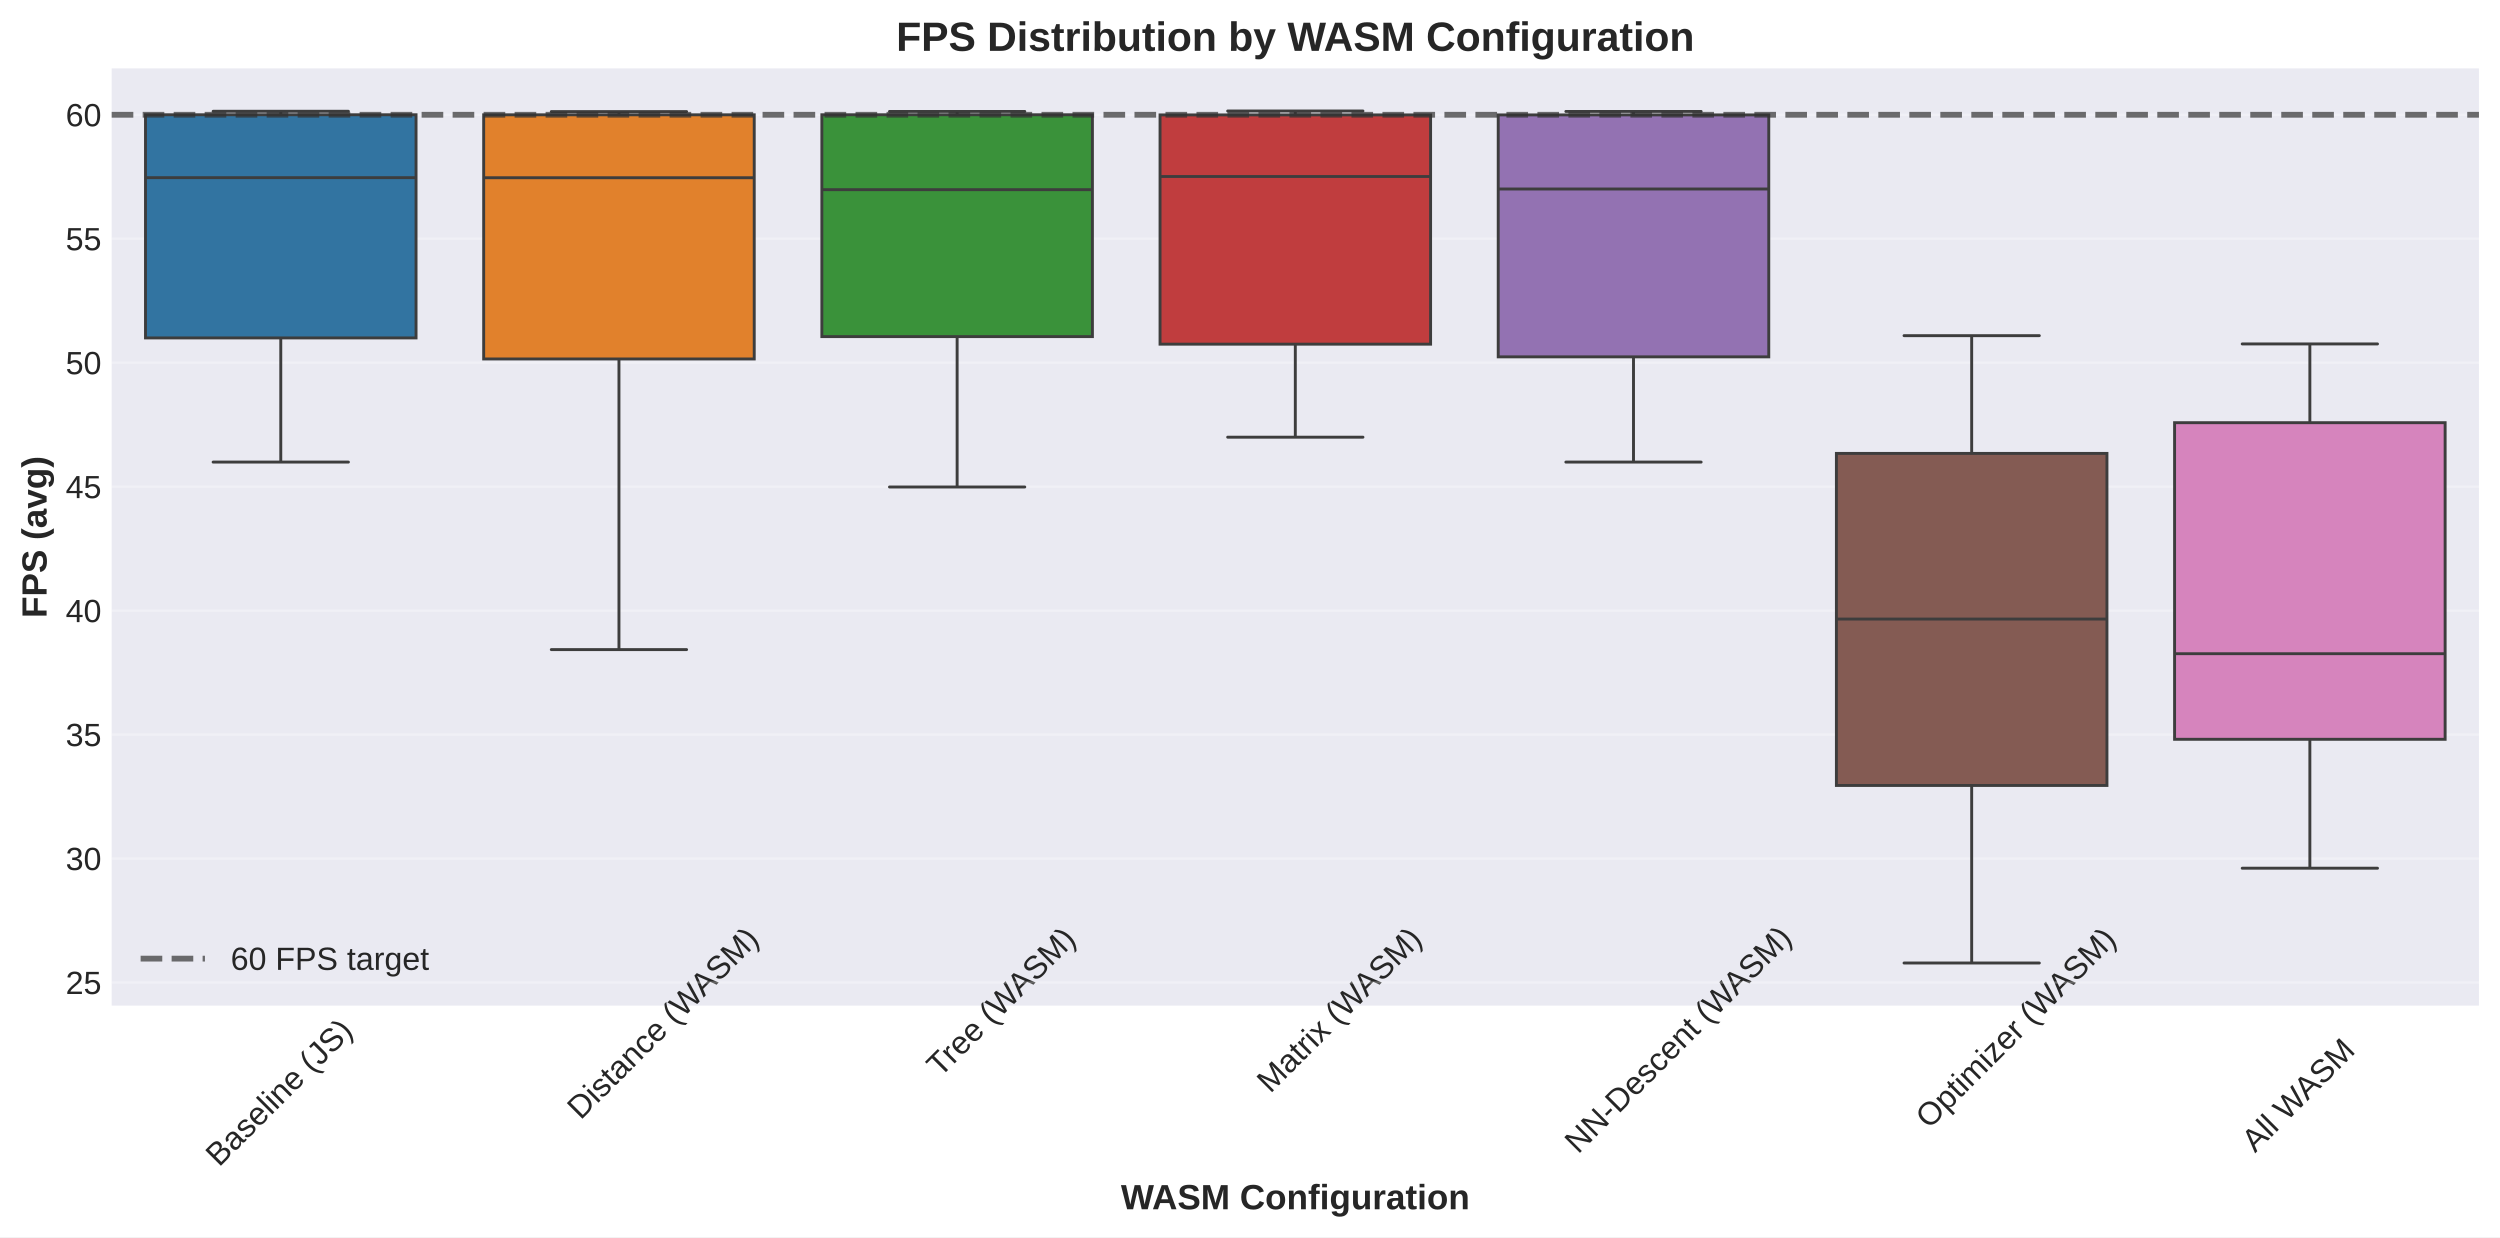
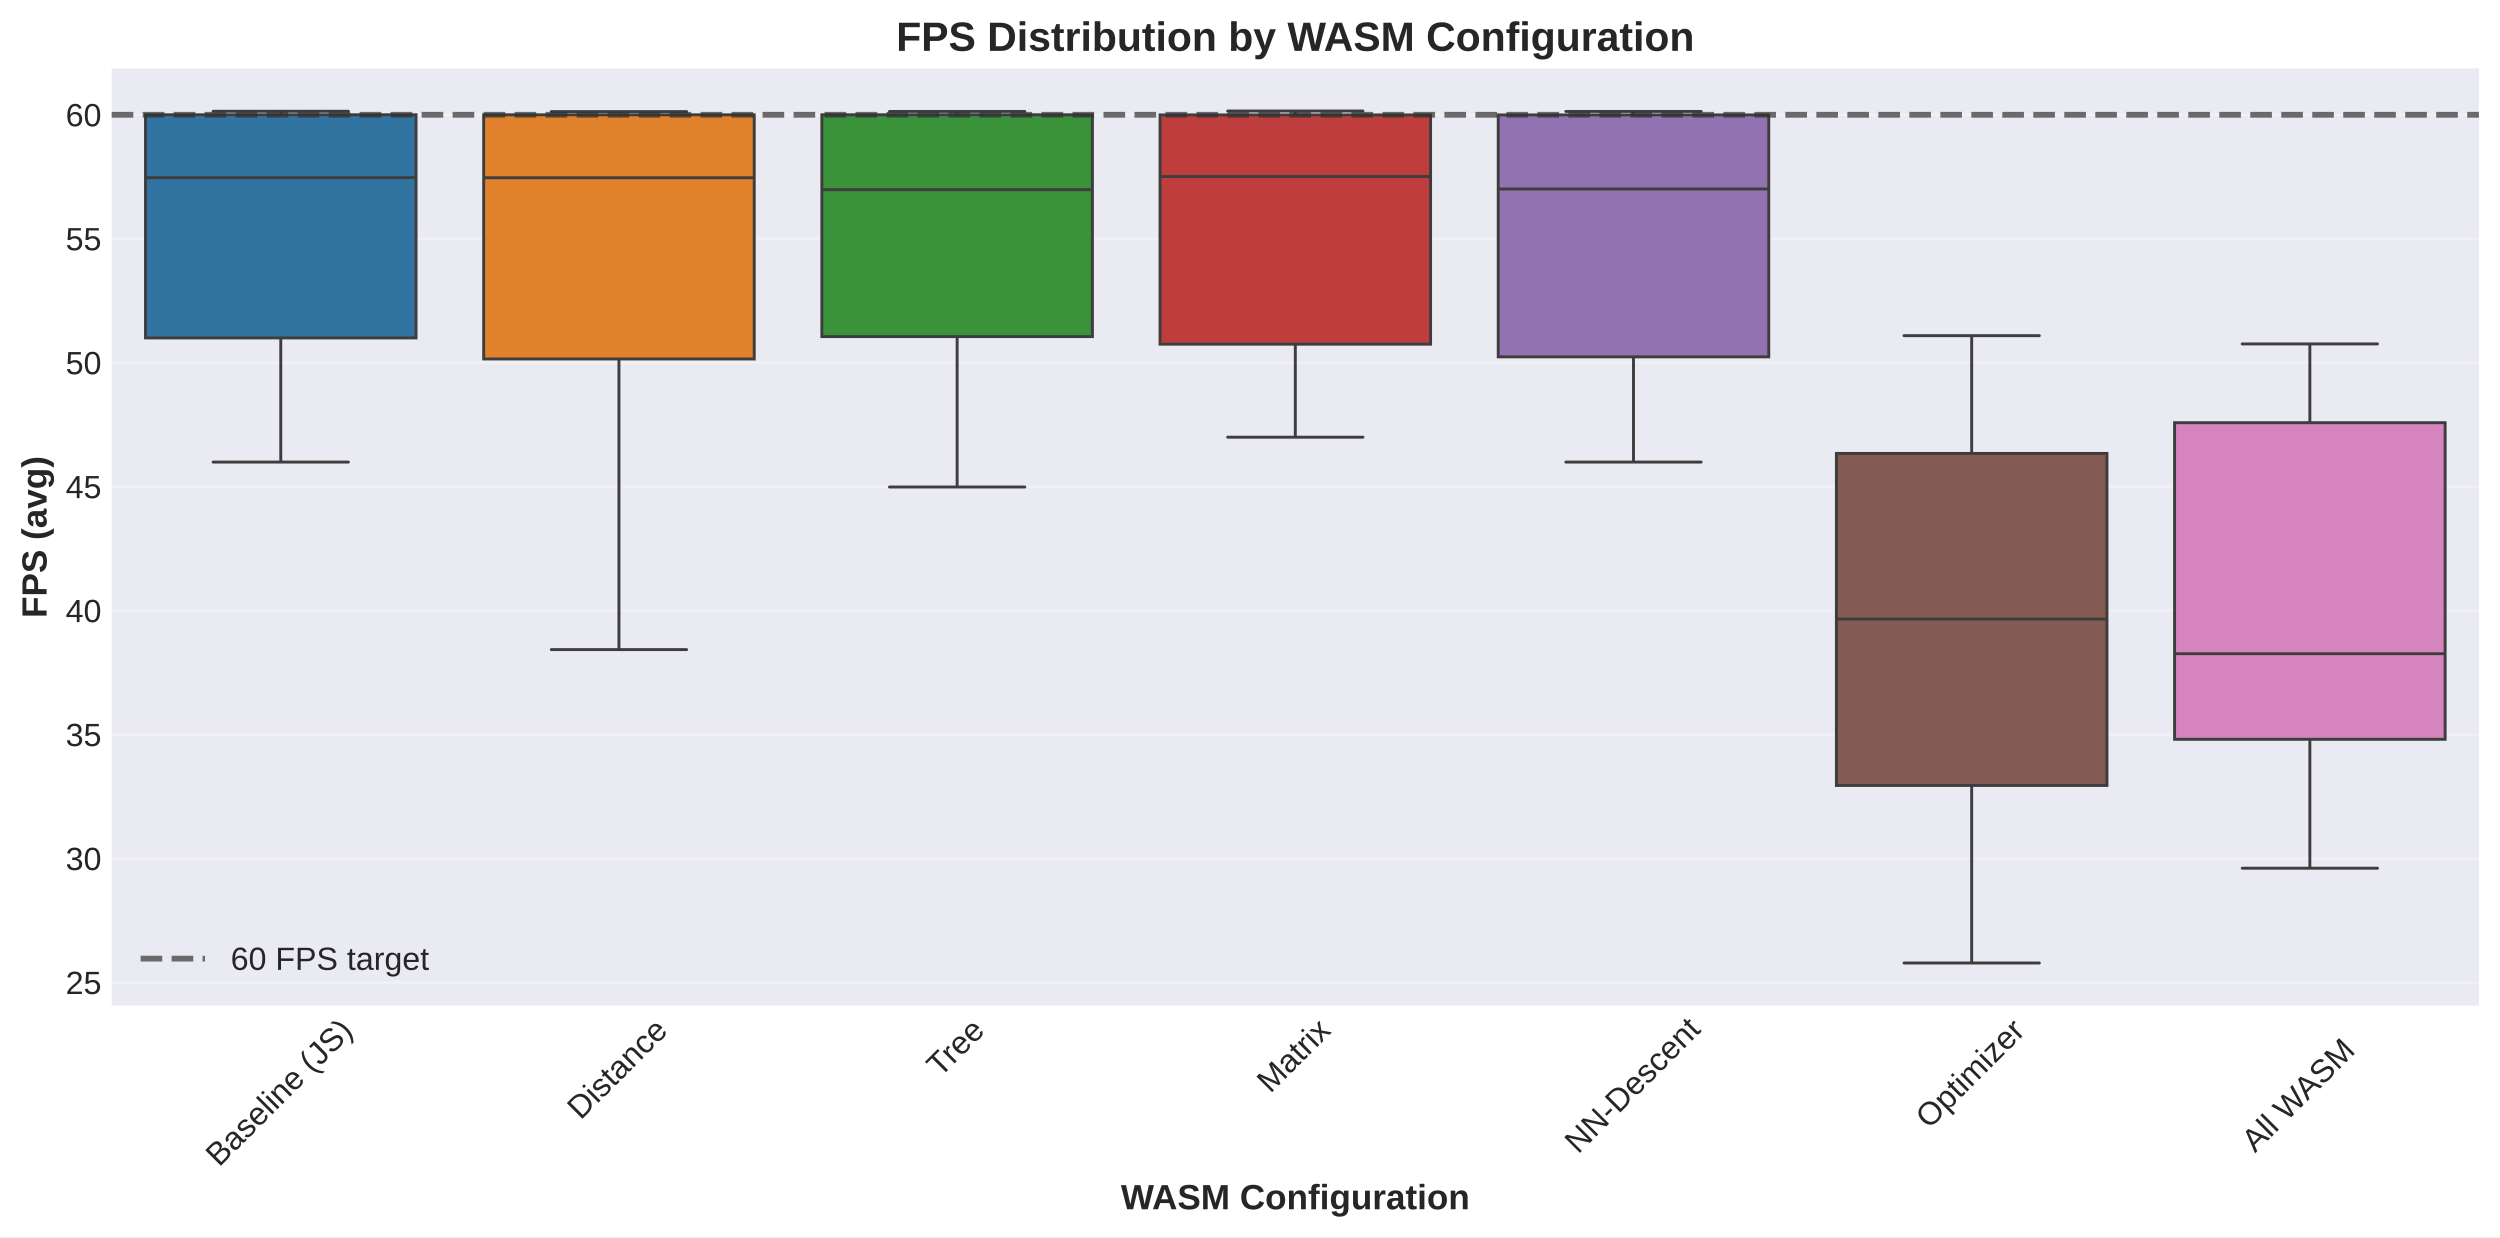
<svg xmlns="http://www.w3.org/2000/svg" width="855.005pt" height="423.132pt" viewBox="0 0 855.005 423.132" version="1.1">
  <defs>
    <style type="text/css">*{stroke-linejoin: round; stroke-linecap: butt}</style>
  </defs>
  <g id="figure_1">
    <g id="patch_1">
      <path d="M 0 423.132  L 855.005 423.132  L 855.005 -0  L 0 -0  z " style="fill: #ffffff" />
    </g>
    <g id="axes_1">
      <g id="patch_2">
        <path d="M 38.195 343.922  L 847.805 343.922  L 847.805 23.392  L 38.195 23.392  z " style="fill: #eaeaf2" />
      </g>
      <g id="matplotlib.axis_1">
        <g id="xtick_1">
          <g id="line2d_1" />
          <g id="text_1">
            <text style="font-size: 11px; font-family: 'Arial', 'Liberation Sans', 'DejaVu Sans', 'Bitstream Vera Sans', sans-serif; fill: #262626" transform="translate(74.9105 399.3372) rotate(-45)">Baseline (JS)</text>
          </g>
        </g>
        <g id="xtick_2">
          <g id="line2d_2" />
          <g id="text_2">
-             <text style="font-size: 11px; font-family: 'Arial', 'Liberation Sans', 'DejaVu Sans', 'Bitstream Vera Sans', sans-serif; fill: #262626" transform="translate(198.5636 383.2498) rotate(-45)">Distance (WASM)</text>
+             <text style="font-size: 11px; font-family: 'Arial', 'Liberation Sans', 'DejaVu Sans', 'Bitstream Vera Sans', sans-serif; fill: #262626" transform="translate(198.5636 383.2498) rotate(-45)">Distance</text>
          </g>
        </g>
        <g id="xtick_3">
          <g id="line2d_3" />
          <g id="text_3">
-             <text style="font-size: 11px; font-family: 'Arial', 'Liberation Sans', 'DejaVu Sans', 'Bitstream Vera Sans', sans-serif; fill: #262626" transform="translate(321.5026 368.6888) rotate(-45)">Tree (WASM)</text>
+             <text style="font-size: 11px; font-family: 'Arial', 'Liberation Sans', 'DejaVu Sans', 'Bitstream Vera Sans', sans-serif; fill: #262626" transform="translate(321.5026 368.6888) rotate(-45)">Tree</text>
          </g>
        </g>
        <g id="xtick_4">
          <g id="line2d_4" />
          <g id="text_4">
-             <text style="font-size: 11px; font-family: 'Arial', 'Liberation Sans', 'DejaVu Sans', 'Bitstream Vera Sans', sans-serif; fill: #262626" transform="translate(434.4249 374.1615) rotate(-45)">Matrix (WASM)</text>
+             <text style="font-size: 11px; font-family: 'Arial', 'Liberation Sans', 'DejaVu Sans', 'Bitstream Vera Sans', sans-serif; fill: #262626" transform="translate(434.4249 374.1615) rotate(-45)">Matrix</text>
          </g>
        </g>
        <g id="xtick_5">
          <g id="line2d_5" />
          <g id="text_5">
-             <text style="font-size: 11px; font-family: 'Arial', 'Liberation Sans', 'DejaVu Sans', 'Bitstream Vera Sans', sans-serif; fill: #262626" transform="translate(539.7057 394.917) rotate(-45)">NN-Descent (WASM)</text>
+             <text style="font-size: 11px; font-family: 'Arial', 'Liberation Sans', 'DejaVu Sans', 'Bitstream Vera Sans', sans-serif; fill: #262626" transform="translate(539.7057 394.917) rotate(-45)">NN-Descent</text>
          </g>
        </g>
        <g id="xtick_6">
          <g id="line2d_6" />
          <g id="text_6">
-             <text style="font-size: 11px; font-family: 'Arial', 'Liberation Sans', 'DejaVu Sans', 'Bitstream Vera Sans', sans-serif; fill: #262626" transform="translate(659.7401 386.3647) rotate(-45)">Optimizer (WASM)</text>
+             <text style="font-size: 11px; font-family: 'Arial', 'Liberation Sans', 'DejaVu Sans', 'Bitstream Vera Sans', sans-serif; fill: #262626" transform="translate(659.7401 386.3647) rotate(-45)">Optimizer</text>
          </g>
        </g>
        <g id="xtick_7">
          <g id="line2d_7" />
          <g id="text_7">
            <text style="font-size: 11px; font-family: 'Arial', 'Liberation Sans', 'DejaVu Sans', 'Bitstream Vera Sans', sans-serif; fill: #262626" transform="translate(771.2379 394.4868) rotate(-45)">All WASM</text>
          </g>
        </g>
        <g id="text_8">
          <text style="font-weight: 700; font-size: 12px; font-family: 'Arial', 'Liberation Sans', 'DejaVu Sans', 'Bitstream Vera Sans', sans-serif; text-anchor: middle; fill: #262626" x="443" y="413.564" transform="rotate(-0 443.0003 413.5637)">WASM Configuration</text>
        </g>
      </g>
      <g id="matplotlib.axis_2">
        <g id="ytick_1">
          <g id="line2d_8">
            <path d="M 38.195 336.016  L 847.805 336.016  " clip-path="url(#p59b9f77191)" style="fill: none; stroke: #ffffff; stroke-opacity: 0.3; stroke-width: 0.8; stroke-linecap: round" />
          </g>
          <g id="line2d_9" />
          <g id="text_9">
            <text style="font-size: 11px; font-family: 'Arial', 'Liberation Sans', 'DejaVu Sans', 'Bitstream Vera Sans', sans-serif; text-anchor: end; fill: #262626" x="34.695" y="339.953" transform="rotate(-0 34.69531 339.9532)">25</text>
          </g>
        </g>
        <g id="ytick_2">
          <g id="line2d_10">
            <path d="M 38.195 293.621  L 847.805 293.621  " clip-path="url(#p59b9f77191)" style="fill: none; stroke: #ffffff; stroke-opacity: 0.3; stroke-width: 0.8; stroke-linecap: round" />
          </g>
          <g id="line2d_11" />
          <g id="text_10">
            <text style="font-size: 11px; font-family: 'Arial', 'Liberation Sans', 'DejaVu Sans', 'Bitstream Vera Sans', sans-serif; text-anchor: end; fill: #262626" x="34.695" y="297.558" transform="rotate(-0 34.69531 297.5578)">30</text>
          </g>
        </g>
        <g id="ytick_3">
          <g id="line2d_12">
            <path d="M 38.195 251.226  L 847.805 251.226  " clip-path="url(#p59b9f77191)" style="fill: none; stroke: #ffffff; stroke-opacity: 0.3; stroke-width: 0.8; stroke-linecap: round" />
          </g>
          <g id="line2d_13" />
          <g id="text_11">
            <text style="font-size: 11px; font-family: 'Arial', 'Liberation Sans', 'DejaVu Sans', 'Bitstream Vera Sans', sans-serif; text-anchor: end; fill: #262626" x="34.695" y="255.162" transform="rotate(-0 34.69531 255.1624)">35</text>
          </g>
        </g>
        <g id="ytick_4">
          <g id="line2d_14">
            <path d="M 38.195 208.83  L 847.805 208.83  " clip-path="url(#p59b9f77191)" style="fill: none; stroke: #ffffff; stroke-opacity: 0.3; stroke-width: 0.8; stroke-linecap: round" />
          </g>
          <g id="line2d_15" />
          <g id="text_12">
            <text style="font-size: 11px; font-family: 'Arial', 'Liberation Sans', 'DejaVu Sans', 'Bitstream Vera Sans', sans-serif; text-anchor: end; fill: #262626" x="34.695" y="212.767" transform="rotate(-0 34.69531 212.767)">40</text>
          </g>
        </g>
        <g id="ytick_5">
          <g id="line2d_16">
            <path d="M 38.195 166.435  L 847.805 166.435  " clip-path="url(#p59b9f77191)" style="fill: none; stroke: #ffffff; stroke-opacity: 0.3; stroke-width: 0.8; stroke-linecap: round" />
          </g>
          <g id="line2d_17" />
          <g id="text_13">
            <text style="font-size: 11px; font-family: 'Arial', 'Liberation Sans', 'DejaVu Sans', 'Bitstream Vera Sans', sans-serif; text-anchor: end; fill: #262626" x="34.695" y="170.372" transform="rotate(-0 34.69531 170.3717)">45</text>
          </g>
        </g>
        <g id="ytick_6">
          <g id="line2d_18">
            <path d="M 38.195 124.039  L 847.805 124.039  " clip-path="url(#p59b9f77191)" style="fill: none; stroke: #ffffff; stroke-opacity: 0.3; stroke-width: 0.8; stroke-linecap: round" />
          </g>
          <g id="line2d_19" />
          <g id="text_14">
            <text style="font-size: 11px; font-family: 'Arial', 'Liberation Sans', 'DejaVu Sans', 'Bitstream Vera Sans', sans-serif; text-anchor: end; fill: #262626" x="34.695" y="127.976" transform="rotate(-0 34.69531 127.9763)">50</text>
          </g>
        </g>
        <g id="ytick_7">
          <g id="line2d_20">
            <path d="M 38.195 81.644  L 847.805 81.644  " clip-path="url(#p59b9f77191)" style="fill: none; stroke: #ffffff; stroke-opacity: 0.3; stroke-width: 0.8; stroke-linecap: round" />
          </g>
          <g id="line2d_21" />
          <g id="text_15">
            <text style="font-size: 11px; font-family: 'Arial', 'Liberation Sans', 'DejaVu Sans', 'Bitstream Vera Sans', sans-serif; text-anchor: end; fill: #262626" x="34.695" y="85.581" transform="rotate(-0 34.69531 85.58091)">55</text>
          </g>
        </g>
        <g id="ytick_8">
          <g id="line2d_22">
            <path d="M 38.195 39.249  L 847.805 39.249  " clip-path="url(#p59b9f77191)" style="fill: none; stroke: #ffffff; stroke-opacity: 0.3; stroke-width: 0.8; stroke-linecap: round" />
          </g>
          <g id="line2d_23" />
          <g id="text_16">
            <text style="font-size: 11px; font-family: 'Arial', 'Liberation Sans', 'DejaVu Sans', 'Bitstream Vera Sans', sans-serif; text-anchor: end; fill: #262626" x="34.695" y="43.186" transform="rotate(-0 34.69531 43.18553)">60</text>
          </g>
        </g>
        <g id="text_17">
          <text style="font-weight: 700; font-size: 12px; font-family: 'Arial', 'Liberation Sans', 'DejaVu Sans', 'Bitstream Vera Sans', sans-serif; text-anchor: middle; fill: #262626" x="15.936" y="183.657" transform="rotate(-90 15.93562 183.6566)">FPS (avg)</text>
        </g>
      </g>
      <g id="patch_3">
        <path d="M 49.761 115.571  L 142.288 115.571  L 142.288 39.249  L 49.761 39.249  L 49.761 115.571  z " clip-path="url(#p59b9f77191)" style="fill: #3274a1; stroke: #3d3d3d; stroke-linejoin: miter" />
      </g>
      <g id="line2d_24">
        <path d="M 96.025 115.571  L 96.025 158.034  " clip-path="url(#p59b9f77191)" style="fill: none; stroke: #3d3d3d" />
      </g>
      <g id="line2d_25">
        <path d="M 96.025 39.249  L 96.025 38.062  " clip-path="url(#p59b9f77191)" style="fill: none; stroke: #3d3d3d" />
      </g>
      <g id="line2d_26">
        <path d="M 72.893 158.034  L 119.156 158.034  " clip-path="url(#p59b9f77191)" style="fill: none; stroke: #3d3d3d; stroke-linecap: round" />
      </g>
      <g id="line2d_27">
        <path d="M 72.893 38.062  L 119.156 38.062  " clip-path="url(#p59b9f77191)" style="fill: none; stroke: #3d3d3d; stroke-linecap: round" />
      </g>
      <g id="patch_4">
        <path d="M 165.42 122.767  L 257.947 122.767  L 257.947 39.265  L 165.42 39.265  L 165.42 122.767  z " clip-path="url(#p59b9f77191)" style="fill: #e1812c; stroke: #3d3d3d; stroke-linejoin: miter" />
      </g>
      <g id="line2d_28">
        <path d="M 211.683 122.767  L 211.683 222.164  " clip-path="url(#p59b9f77191)" style="fill: none; stroke: #3d3d3d" />
      </g>
      <g id="line2d_29">
        <path d="M 211.683 39.265  L 211.683 38.162  " clip-path="url(#p59b9f77191)" style="fill: none; stroke: #3d3d3d" />
      </g>
      <g id="line2d_30">
        <path d="M 188.551 222.164  L 234.815 222.164  " clip-path="url(#p59b9f77191)" style="fill: none; stroke: #3d3d3d; stroke-linecap: round" />
      </g>
      <g id="line2d_31">
        <path d="M 188.551 38.162  L 234.815 38.162  " clip-path="url(#p59b9f77191)" style="fill: none; stroke: #3d3d3d; stroke-linecap: round" />
      </g>
      <g id="patch_5">
        <path d="M 281.078 115.123  L 373.605 115.123  L 373.605 39.249  L 281.078 39.249  L 281.078 115.123  z " clip-path="url(#p59b9f77191)" style="fill: #3a923a; stroke: #3d3d3d; stroke-linejoin: miter" />
      </g>
      <g id="line2d_32">
        <path d="M 327.342 115.123  L 327.342 166.549  " clip-path="url(#p59b9f77191)" style="fill: none; stroke: #3d3d3d" />
      </g>
      <g id="line2d_33">
        <path d="M 327.342 39.249  L 327.342 38.112  " clip-path="url(#p59b9f77191)" style="fill: none; stroke: #3d3d3d" />
      </g>
      <g id="line2d_34">
        <path d="M 304.21 166.549  L 350.473 166.549  " clip-path="url(#p59b9f77191)" style="fill: none; stroke: #3d3d3d; stroke-linecap: round" />
      </g>
      <g id="line2d_35">
        <path d="M 304.21 38.112  L 350.473 38.112  " clip-path="url(#p59b9f77191)" style="fill: none; stroke: #3d3d3d; stroke-linecap: round" />
      </g>
      <g id="patch_6">
        <path d="M 396.737 117.705  L 489.264 117.705  L 489.264 39.3  L 396.737 39.3  L 396.737 117.705  z " clip-path="url(#p59b9f77191)" style="fill: #c03d3e; stroke: #3d3d3d; stroke-linejoin: miter" />
      </g>
      <g id="line2d_36">
        <path d="M 443 117.705  L 443 149.517  " clip-path="url(#p59b9f77191)" style="fill: none; stroke: #3d3d3d" />
      </g>
      <g id="line2d_37">
        <path d="M 443 39.3  L 443 37.961  " clip-path="url(#p59b9f77191)" style="fill: none; stroke: #3d3d3d" />
      </g>
      <g id="line2d_38">
        <path d="M 419.869 149.517  L 466.132 149.517  " clip-path="url(#p59b9f77191)" style="fill: none; stroke: #3d3d3d; stroke-linecap: round" />
      </g>
      <g id="line2d_39">
        <path d="M 419.869 37.961  L 466.132 37.961  " clip-path="url(#p59b9f77191)" style="fill: none; stroke: #3d3d3d; stroke-linecap: round" />
      </g>
      <g id="patch_7">
        <path d="M 512.395 122.045  L 604.922 122.045  L 604.922 39.3  L 512.395 39.3  L 512.395 122.045  z " clip-path="url(#p59b9f77191)" style="fill: #9372b2; stroke: #3d3d3d; stroke-linejoin: miter" />
      </g>
      <g id="line2d_40">
        <path d="M 558.659 122.045  L 558.659 158.034  " clip-path="url(#p59b9f77191)" style="fill: none; stroke: #3d3d3d" />
      </g>
      <g id="line2d_41">
        <path d="M 558.659 39.3  L 558.659 38.112  " clip-path="url(#p59b9f77191)" style="fill: none; stroke: #3d3d3d" />
      </g>
      <g id="line2d_42">
        <path d="M 535.527 158.034  L 581.791 158.034  " clip-path="url(#p59b9f77191)" style="fill: none; stroke: #3d3d3d; stroke-linecap: round" />
      </g>
      <g id="line2d_43">
        <path d="M 535.527 38.112  L 581.791 38.112  " clip-path="url(#p59b9f77191)" style="fill: none; stroke: #3d3d3d; stroke-linecap: round" />
      </g>
      <g id="patch_8">
        <path d="M 628.054 268.63  L 720.581 268.63  L 720.581 155.067  L 628.054 155.067  L 628.054 268.63  z " clip-path="url(#p59b9f77191)" style="fill: #845b53; stroke: #3d3d3d; stroke-linejoin: miter" />
      </g>
      <g id="line2d_44">
        <path d="M 674.317 268.63  L 674.317 329.352  " clip-path="url(#p59b9f77191)" style="fill: none; stroke: #3d3d3d" />
      </g>
      <g id="line2d_45">
        <path d="M 674.317 155.067  L 674.317 114.792  " clip-path="url(#p59b9f77191)" style="fill: none; stroke: #3d3d3d" />
      </g>
      <g id="line2d_46">
        <path d="M 651.186 329.352  L 697.449 329.352  " clip-path="url(#p59b9f77191)" style="fill: none; stroke: #3d3d3d; stroke-linecap: round" />
      </g>
      <g id="line2d_47">
        <path d="M 651.186 114.792  L 697.449 114.792  " clip-path="url(#p59b9f77191)" style="fill: none; stroke: #3d3d3d; stroke-linecap: round" />
      </g>
      <g id="patch_9">
        <path d="M 743.713 252.841  L 836.239 252.841  L 836.239 144.56  L 743.713 144.56  L 743.713 252.841  z " clip-path="url(#p59b9f77191)" style="fill: #d684bd; stroke: #3d3d3d; stroke-linejoin: miter" />
      </g>
      <g id="line2d_48">
        <path d="M 789.976 252.841  L 789.976 296.935  " clip-path="url(#p59b9f77191)" style="fill: none; stroke: #3d3d3d" />
      </g>
      <g id="line2d_49">
        <path d="M 789.976 144.56  L 789.976 117.626  " clip-path="url(#p59b9f77191)" style="fill: none; stroke: #3d3d3d" />
      </g>
      <g id="line2d_50">
        <path d="M 766.844 296.935  L 813.108 296.935  " clip-path="url(#p59b9f77191)" style="fill: none; stroke: #3d3d3d; stroke-linecap: round" />
      </g>
      <g id="line2d_51">
        <path d="M 766.844 117.626  L 813.108 117.626  " clip-path="url(#p59b9f77191)" style="fill: none; stroke: #3d3d3d; stroke-linecap: round" />
      </g>
      <g id="line2d_52">
        <path d="M 38.195 39.249  L 847.805 39.249  " clip-path="url(#p59b9f77191)" style="fill: none; stroke-dasharray: 7.4,3.2; stroke-dashoffset: 0; stroke: #333333; stroke-opacity: 0.7; stroke-width: 2" />
      </g>
      <g id="line2d_53">
        <path d="M 49.761 60.759  L 142.288 60.759  " clip-path="url(#p59b9f77191)" style="fill: none; stroke: #3d3d3d" />
      </g>
      <g id="line2d_54">
        <path d="M 165.42 60.78  L 257.947 60.78  " clip-path="url(#p59b9f77191)" style="fill: none; stroke: #3d3d3d" />
      </g>
      <g id="line2d_55">
        <path d="M 281.078 64.868  L 373.605 64.868  " clip-path="url(#p59b9f77191)" style="fill: none; stroke: #3d3d3d" />
      </g>
      <g id="line2d_56">
        <path d="M 396.737 60.365  L 489.264 60.365  " clip-path="url(#p59b9f77191)" style="fill: none; stroke: #3d3d3d" />
      </g>
      <g id="line2d_57">
        <path d="M 512.395 64.638  L 604.922 64.638  " clip-path="url(#p59b9f77191)" style="fill: none; stroke: #3d3d3d" />
      </g>
      <g id="line2d_58">
        <path d="M 628.054 211.716  L 720.581 211.716  " clip-path="url(#p59b9f77191)" style="fill: none; stroke: #3d3d3d" />
      </g>
      <g id="line2d_59">
        <path d="M 743.713 223.567  L 836.239 223.567  " clip-path="url(#p59b9f77191)" style="fill: none; stroke: #3d3d3d" />
      </g>
      <g id="patch_10">
        <path d="M 38.195 343.922  L 38.195 23.392  " style="fill: none" />
      </g>
      <g id="patch_11">
        <path d="M 847.805 343.922  L 847.805 23.392  " style="fill: none" />
      </g>
      <g id="patch_12">
        <path d="M 38.195 343.922  L 847.805 343.922  " style="fill: none" />
      </g>
      <g id="patch_13">
        <path d="M 38.195 23.392  L 847.805 23.392  " style="fill: none" />
      </g>
      <g id="text_18">
        <text style="font-weight: 700; font-size: 14px; font-family: 'Arial', 'Liberation Sans', 'DejaVu Sans', 'Bitstream Vera Sans', sans-serif; text-anchor: middle; fill: #262626" x="443" y="17.392" transform="rotate(-0 443.0003 17.39156)">FPS Distribution by WASM Configuration</text>
      </g>
      <g id="legend_1">
        <g id="line2d_60">
          <path d="M 48.095 327.856  L 59.095 327.856  L 70.095 327.856  " style="fill: none; stroke-dasharray: 7.4,3.2; stroke-dashoffset: 0; stroke: #333333; stroke-opacity: 0.7; stroke-width: 2" />
        </g>
        <g id="text_19">
          <text style="font-size: 11px; font-family: 'Arial', 'Liberation Sans', 'DejaVu Sans', 'Bitstream Vera Sans', sans-serif; text-anchor: start; fill: #262626" x="78.895" y="331.706" transform="rotate(-0 78.89531 331.7064)">60 FPS target</text>
        </g>
      </g>
    </g>
  </g>
  <defs>
    <clipPath id="p59b9f77191">
      <rect x="38.195" y="23.392" width="809.61" height="320.53" />
    </clipPath>
  </defs>
</svg>
